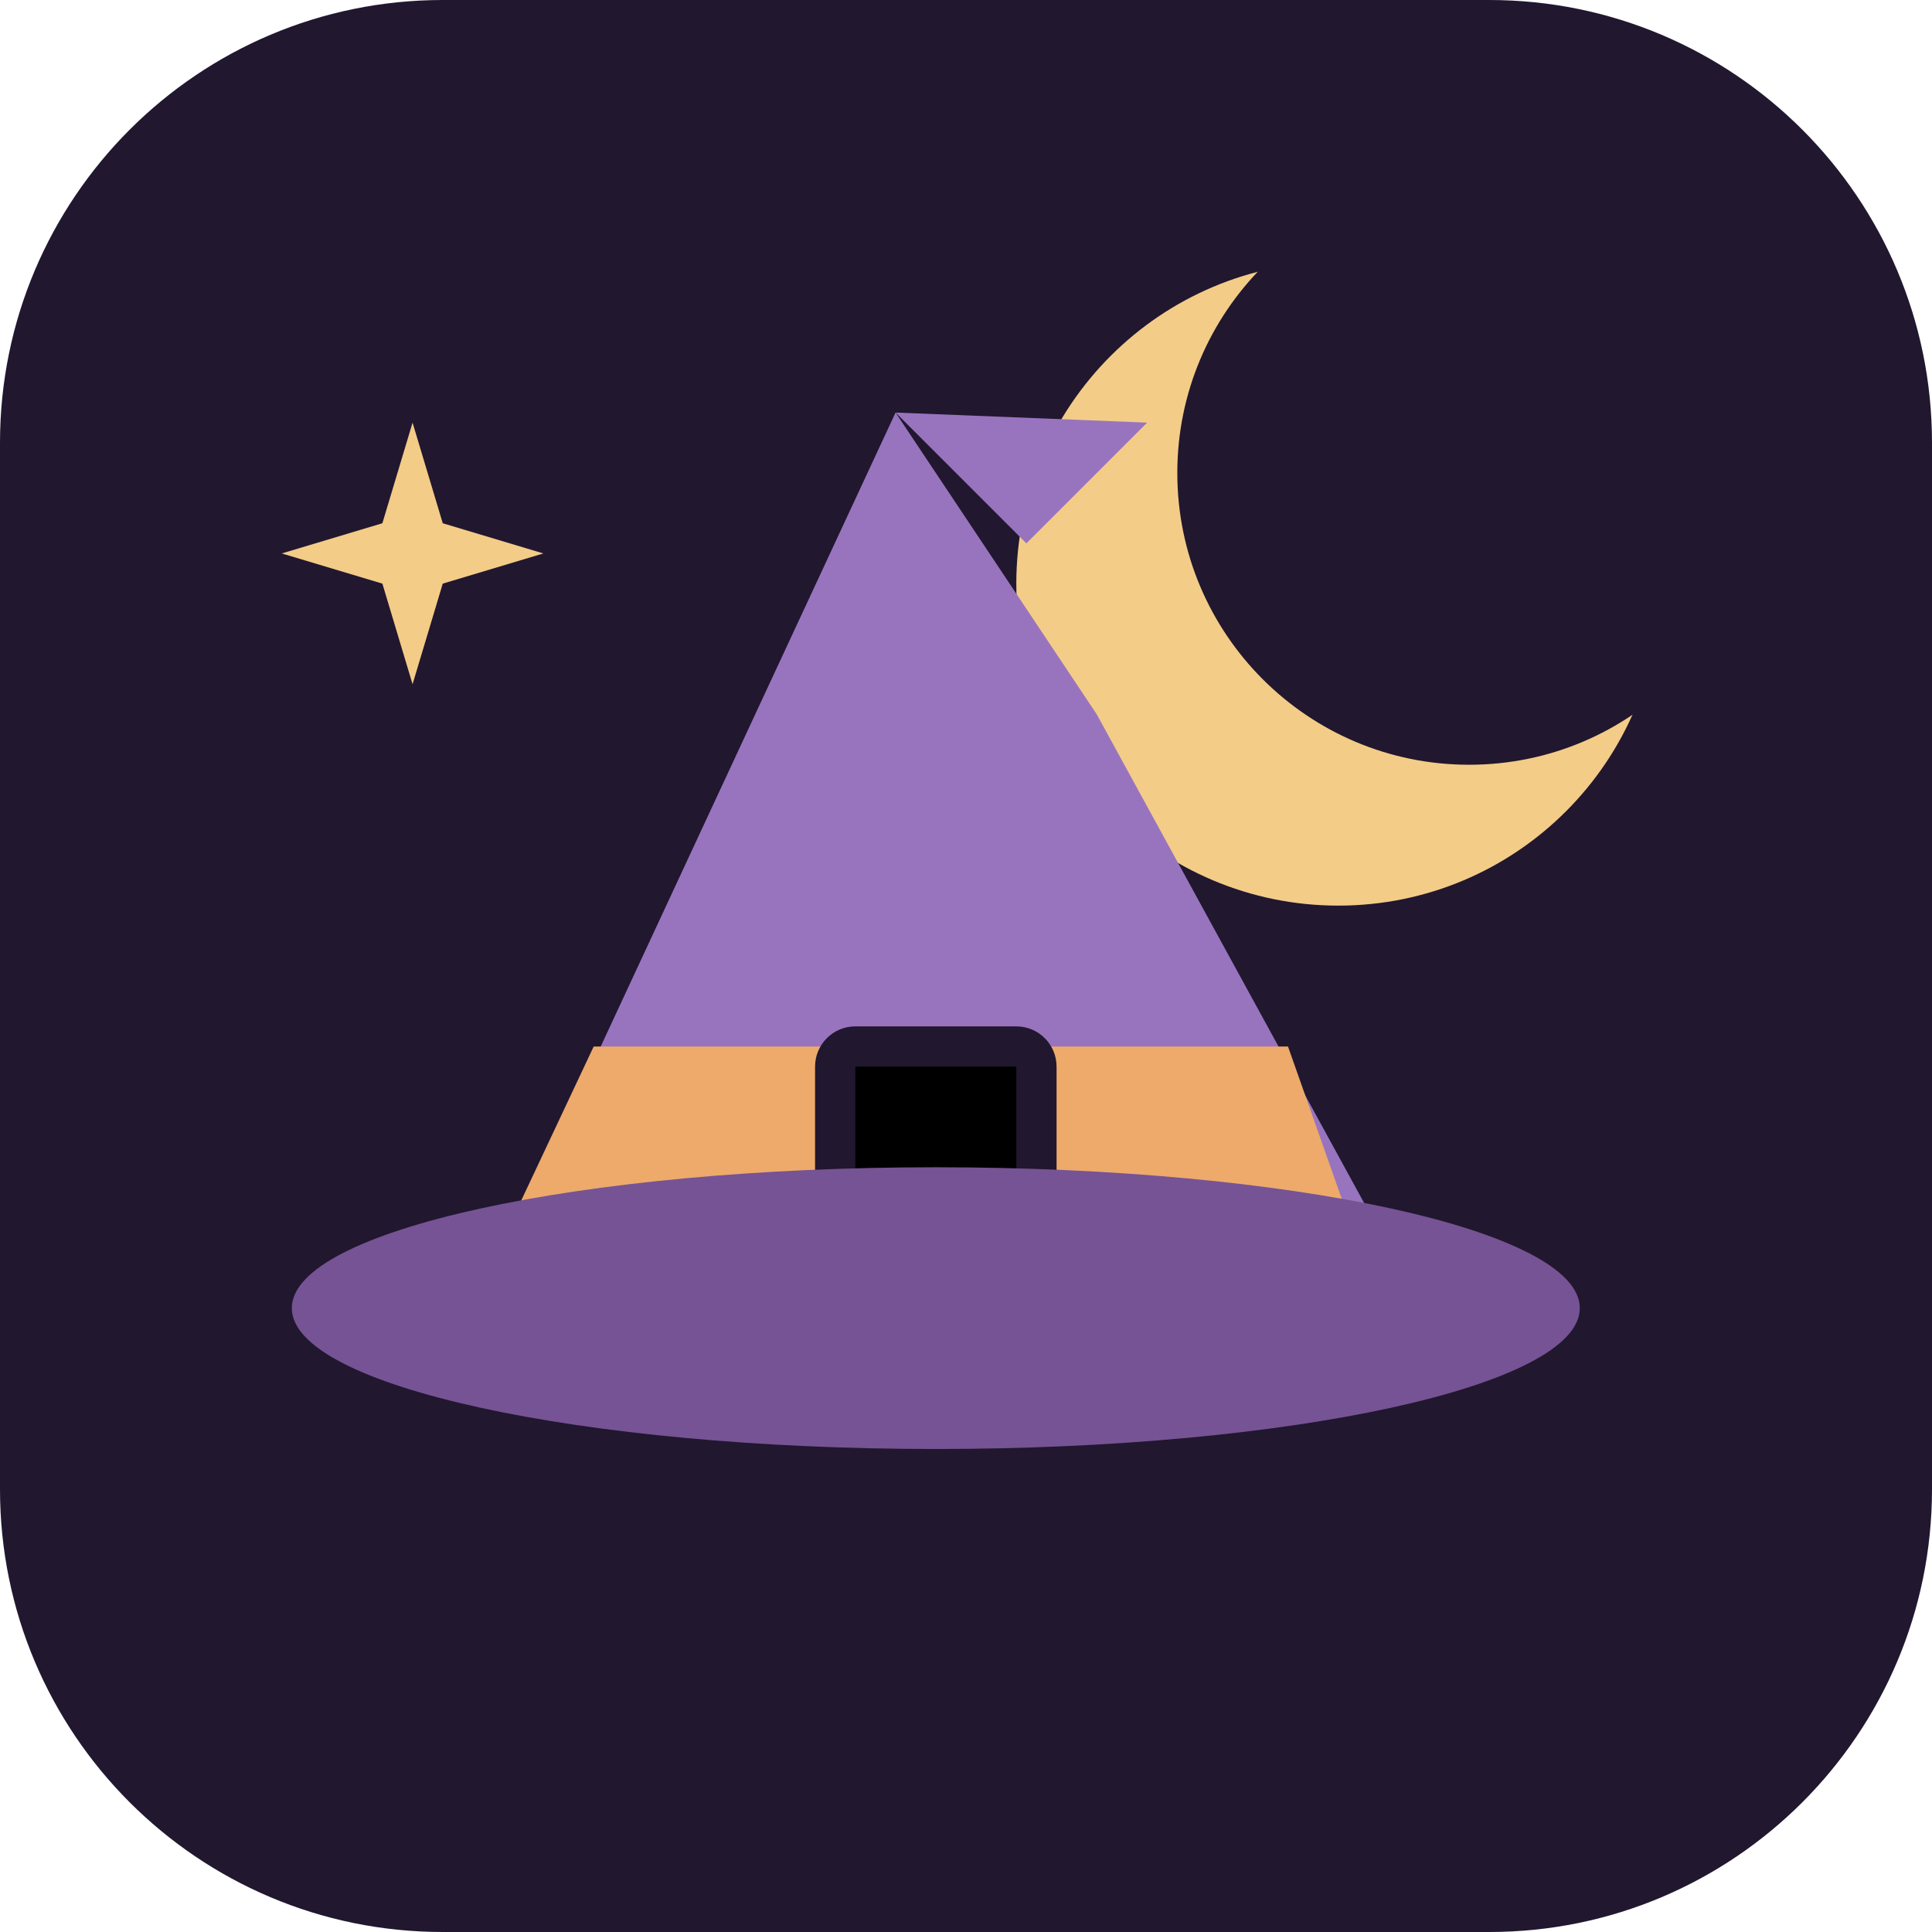
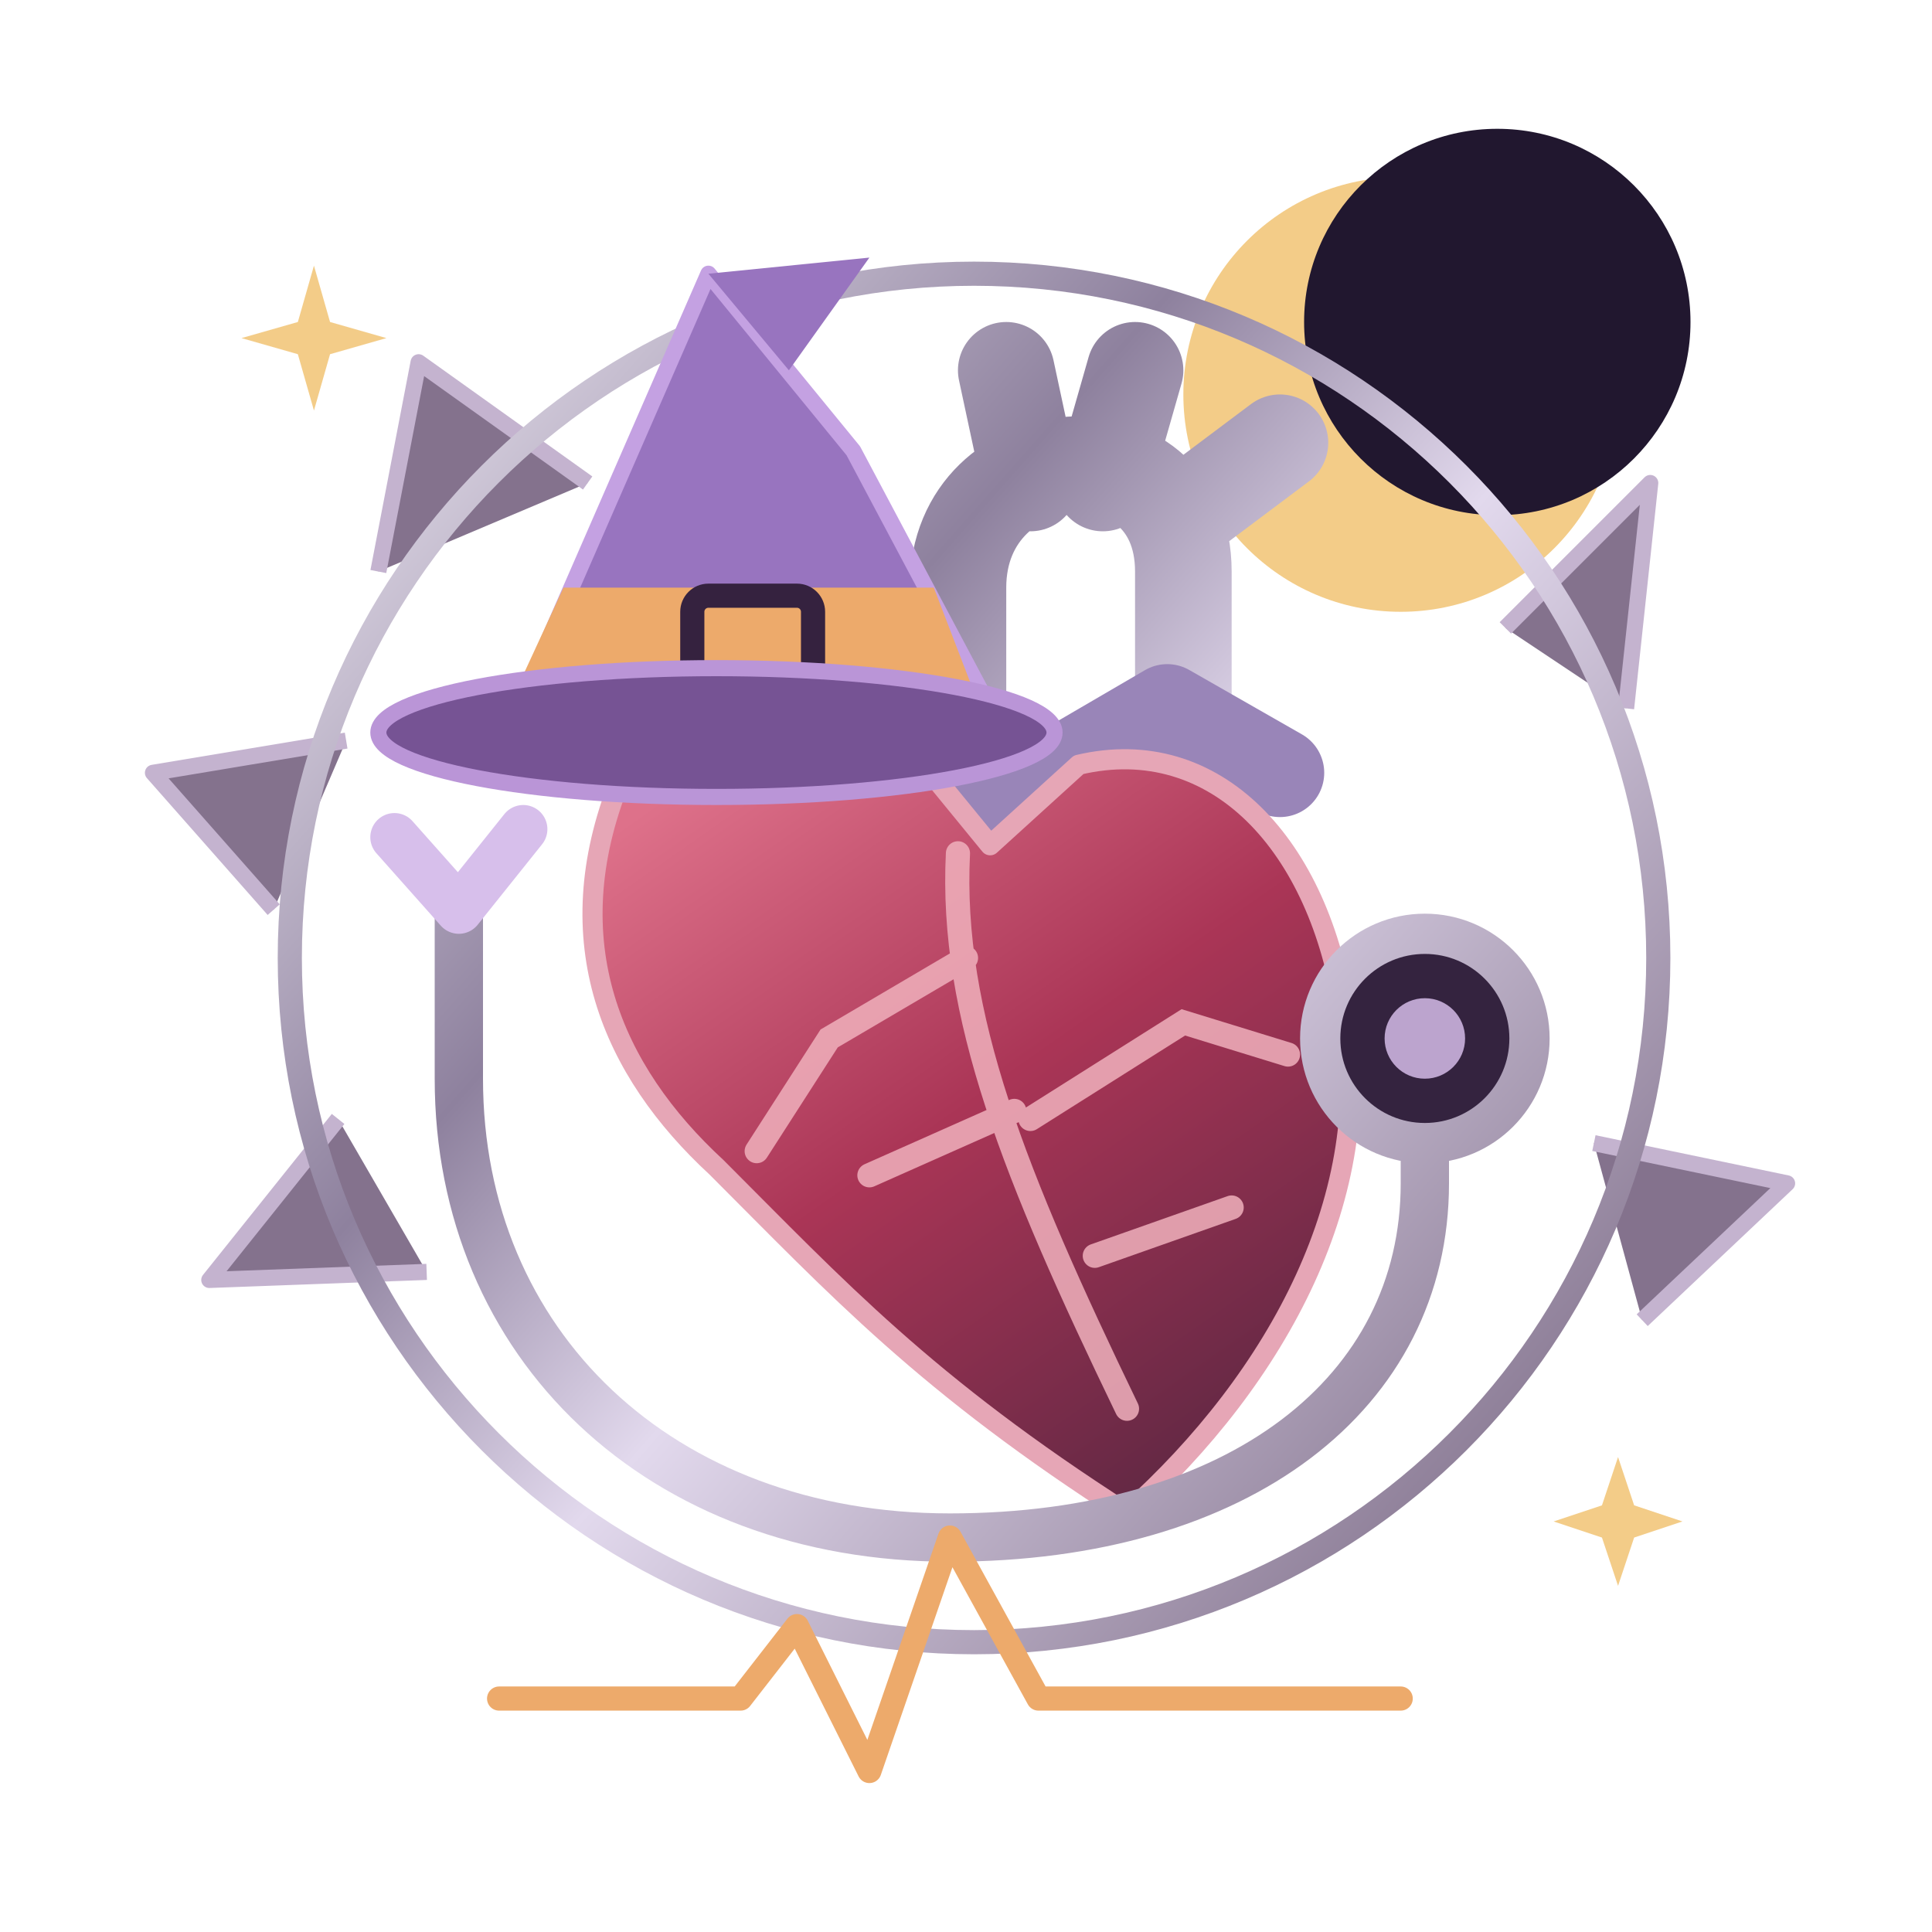
- <svg xmlns="http://www.w3.org/2000/svg" viewBox="0 0 192 192">
-   <rect width="192" height="192" rx="44" fill="#21172f" />
-   <circle cx="133" cy="58" r="32" fill="#f3cc88" />
-   <circle cx="146" cy="47" r="29" fill="#21172f" />
-   <path d="m49 127 40-86 20 30 29 53Z" fill="#9874bf" />
-   <path d="m89 41 25 1-12 12" fill="#9874bf" />
-   <path d="m59 104 69 0 6 17-83 0Z" fill="#edaa6b" />
-   <rect x="83" y="104" width="20" height="17" rx="2" stroke="#21172f" stroke-width="4" />
-   <ellipse cx="93" cy="130" rx="64" ry="14" fill="#765394" />
-   <path d="m38 52 3-10 3 10 10 3-10 3-3 10-3-10-10-3Z" fill="#f3cc88" />
+ <svg xmlns="http://www.w3.org/2000/svg" viewBox="0 0 240 240" fill="none">
+   <defs>
+     <linearGradient id="steel" x1="35" y1="40" x2="207" y2="192" gradientUnits="userSpaceOnUse">
+       <stop stop-color="#f3eff8" />
+       <stop offset=".35" stop-color="#8e819e" />
+       <stop offset=".55" stop-color="#e2d9ed" />
+       <stop offset="1" stop-color="#74637e" />
+     </linearGradient>
+     <linearGradient id="blood" x1="91" y1="93" x2="152" y2="180" gradientUnits="userSpaceOnUse">
+       <stop stop-color="#de718a" />
+       <stop offset=".5" stop-color="#aa3556" />
+       <stop offset="1" stop-color="#622844" />
+     </linearGradient>
+   </defs>
+   <circle cx="174" cy="49" r="27" fill="#f3cc88" />
+   <circle cx="186" cy="40" r="24" fill="#21172f" />
+   <path d="m47 71 5-26 21 15M34 113l-15-17 24-4m10 66-27 1 16-20m145-61 18-18-3 28m-4 54 24 5-18 17" fill="#84728d" stroke="#c4b3cf" stroke-width="2" stroke-linejoin="round" />
+   <circle cx="121" cy="119" r="85" stroke="url(#steel)" stroke-width="3" />
+   <path d="M119 94v-21c0-19 28-21 28-2v19m-19-30-3-14m12 14 4-14m6 18 12-9" stroke="url(#steel)" stroke-width="12" stroke-linecap="round" />
+   <path d="m103 101-10-23 9-8m19 32 24-14 14 8" stroke="#9985b8" stroke-width="11" stroke-linecap="round" stroke-linejoin="round" />
+   <path d="M114 94c-10-17-30-13-37 3-8 20-1 36 12 48 15 15 26 27 51 43 19-17 31-40 27-62-3-21-16-35-33-31l-11 10Z" fill="url(#blood)" stroke="#e6a6b6" stroke-width="2.5" stroke-linejoin="round" />
+   <path d="M119 106c-1 20 7 40 21 69m-20-56-17 10-9 14m34-4 19-12 13 4m-34 7-18 8m28 10 17-6" stroke="#f0b0bc" stroke-width="3" stroke-linecap="round" opacity=".85" />
+   <path d="m64 89 24-55 18 22 17 32Z" fill="#9874bf" stroke="#c4a1e2" stroke-width="2" stroke-linejoin="round" />
+   <path d="m88 34 20-2-10 14" fill="#9874bf" />
+   <path d="m70 73 46 0 5 13-57 0Z" fill="#edaa6b" />
+   <rect x="86" y="74" width="15" height="12" rx="2" stroke="#35223f" stroke-width="3" />
+   <ellipse cx="89" cy="91" rx="42" ry="8" fill="#765394" stroke="#ba95d7" stroke-width="2" />
+   <path d="M57 113v21c0 33 25 57 61 57s59-18 59-44v-9" stroke="url(#steel)" stroke-width="6" stroke-linecap="round" />
+   <path d="m57 113-8-9m8 9 8-10" stroke="#d7bfeb" stroke-width="6" stroke-linecap="round" />
+   <circle cx="177" cy="129" r="13" fill="#34233f" stroke="url(#steel)" stroke-width="5" />
+   <circle cx="177" cy="129" r="5" fill="#bca4ce" />
+   <path d="M62 211h30l7-9 9 18 10-29 11 20h45" stroke="#edaa6b" stroke-width="3" stroke-linecap="round" stroke-linejoin="round" />
+   <path d="m37 40 2-7 2 7 7 2-7 2-2 7-2-7-7-2Zm162 147 2-6 2 6 6 2-6 2-2 6-2-6-6-2Z" fill="#f3cc88" />
</svg>
